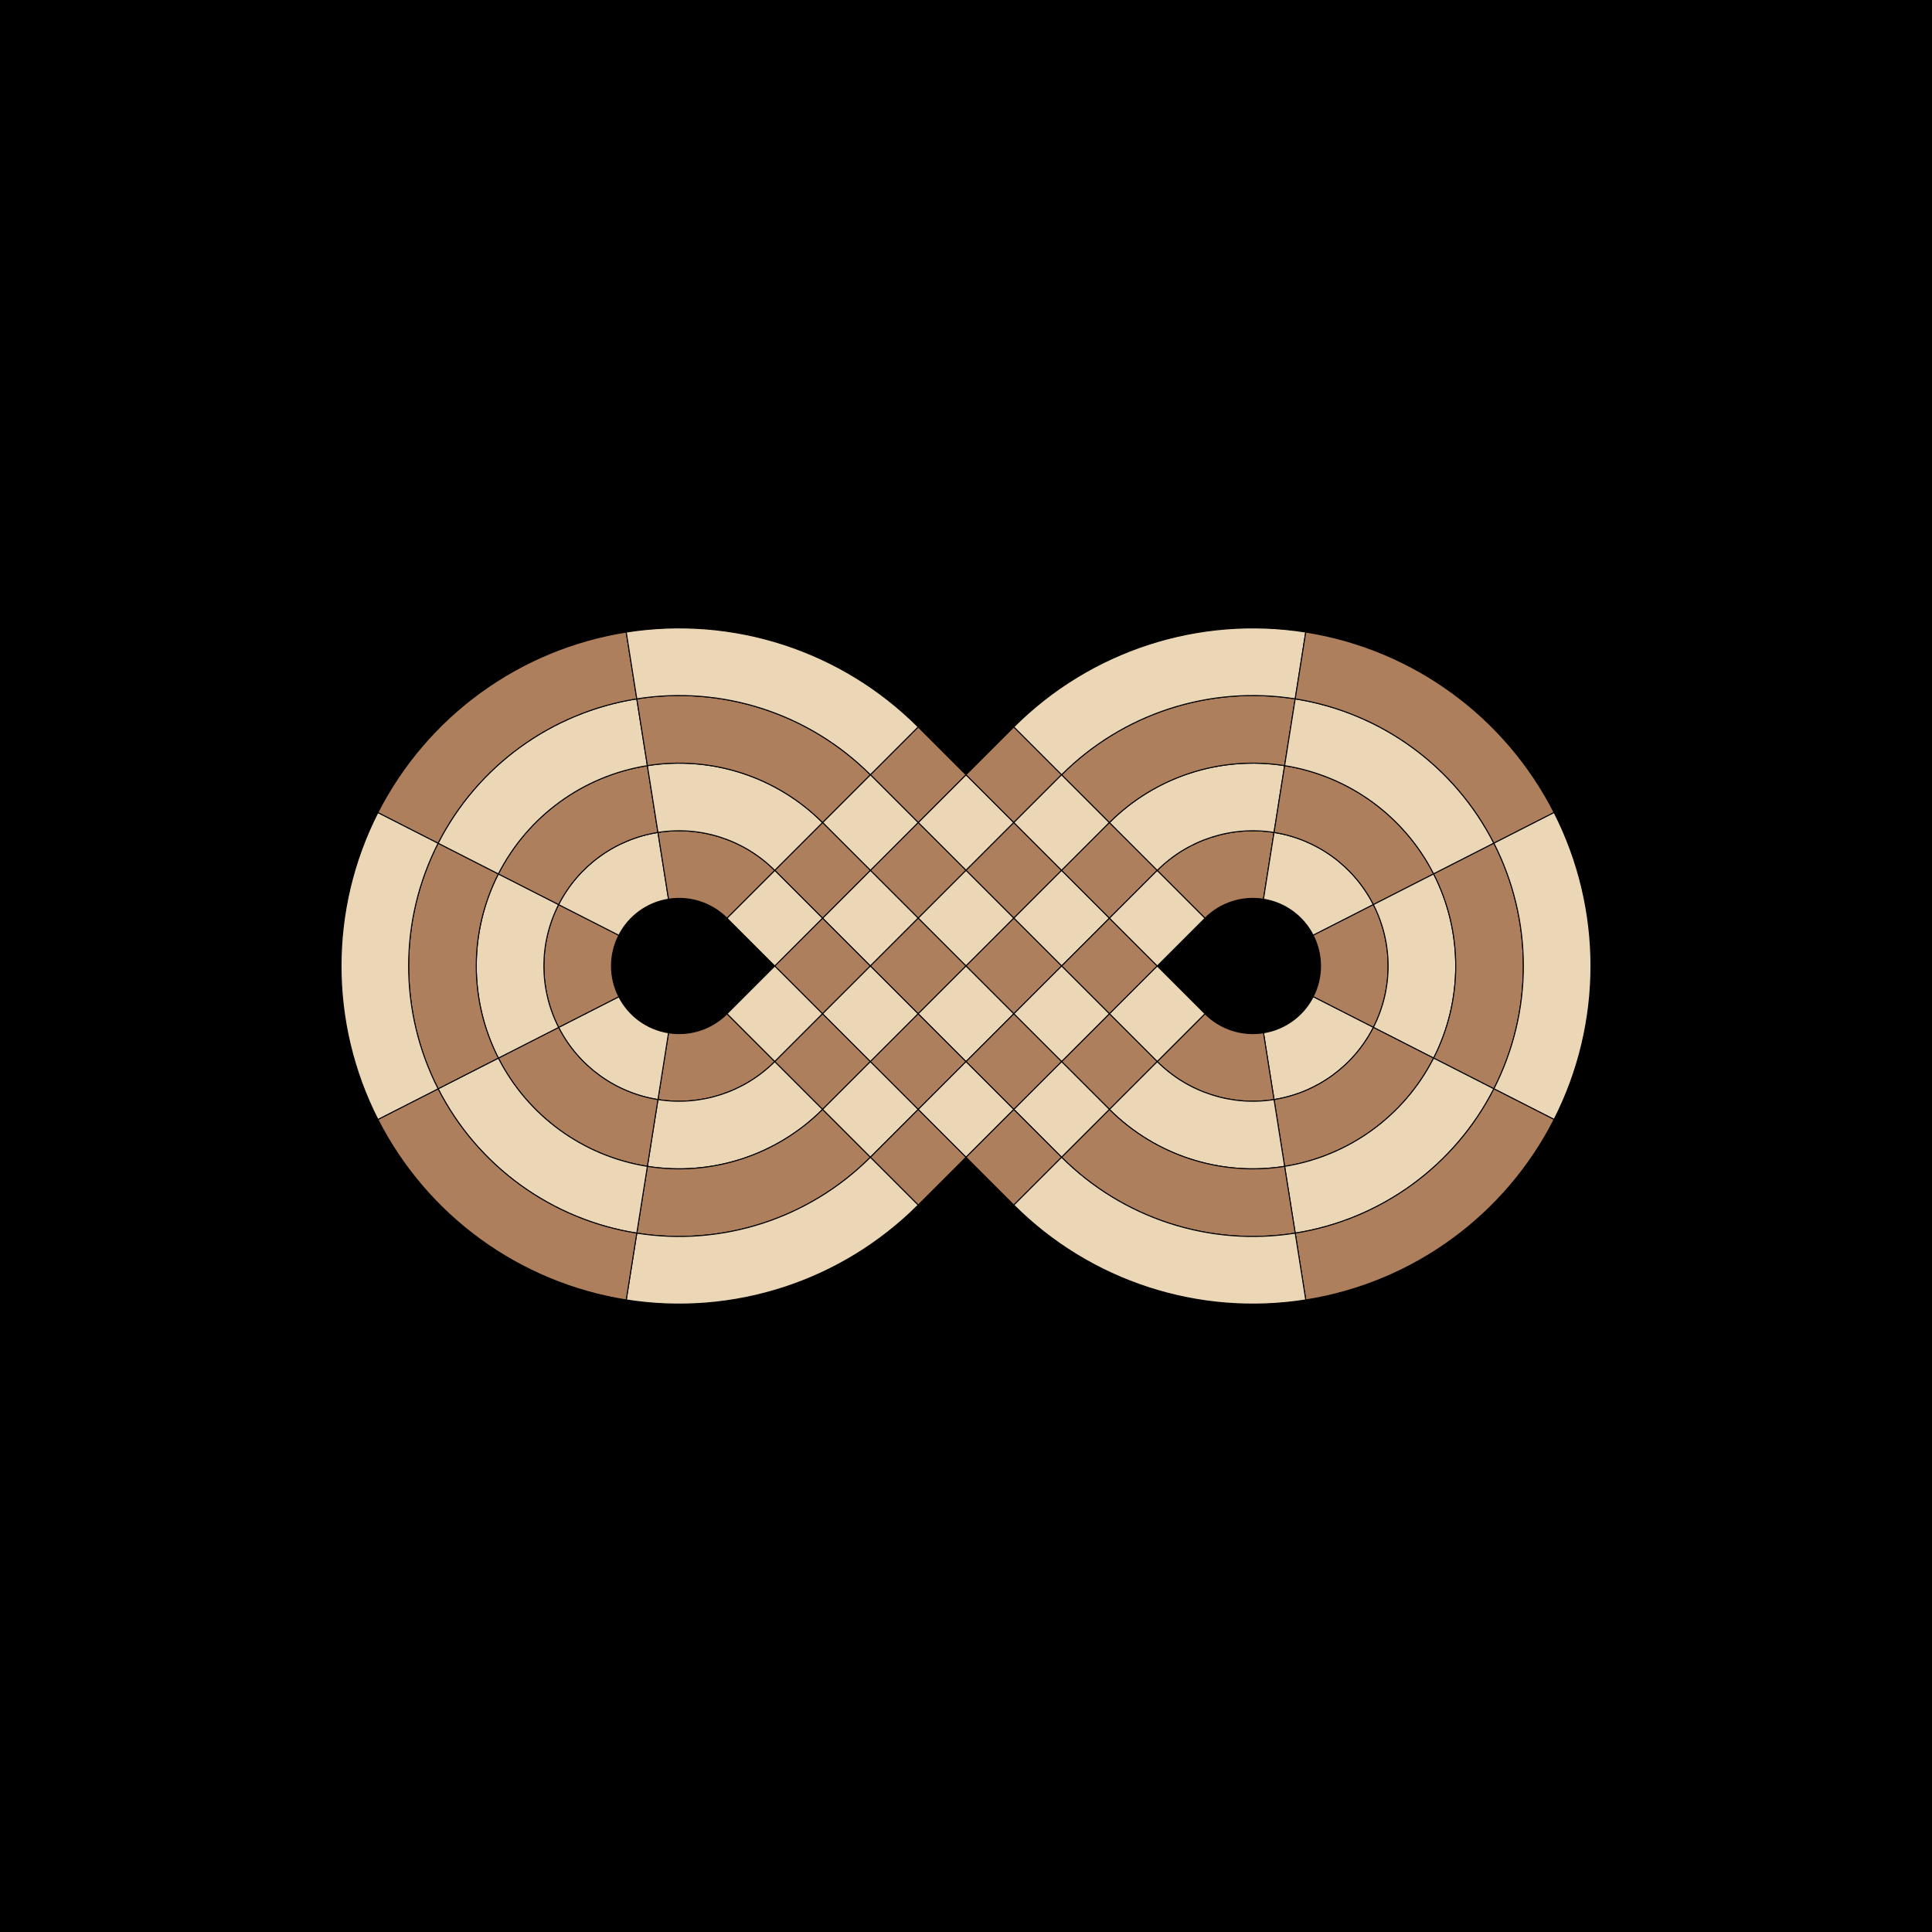
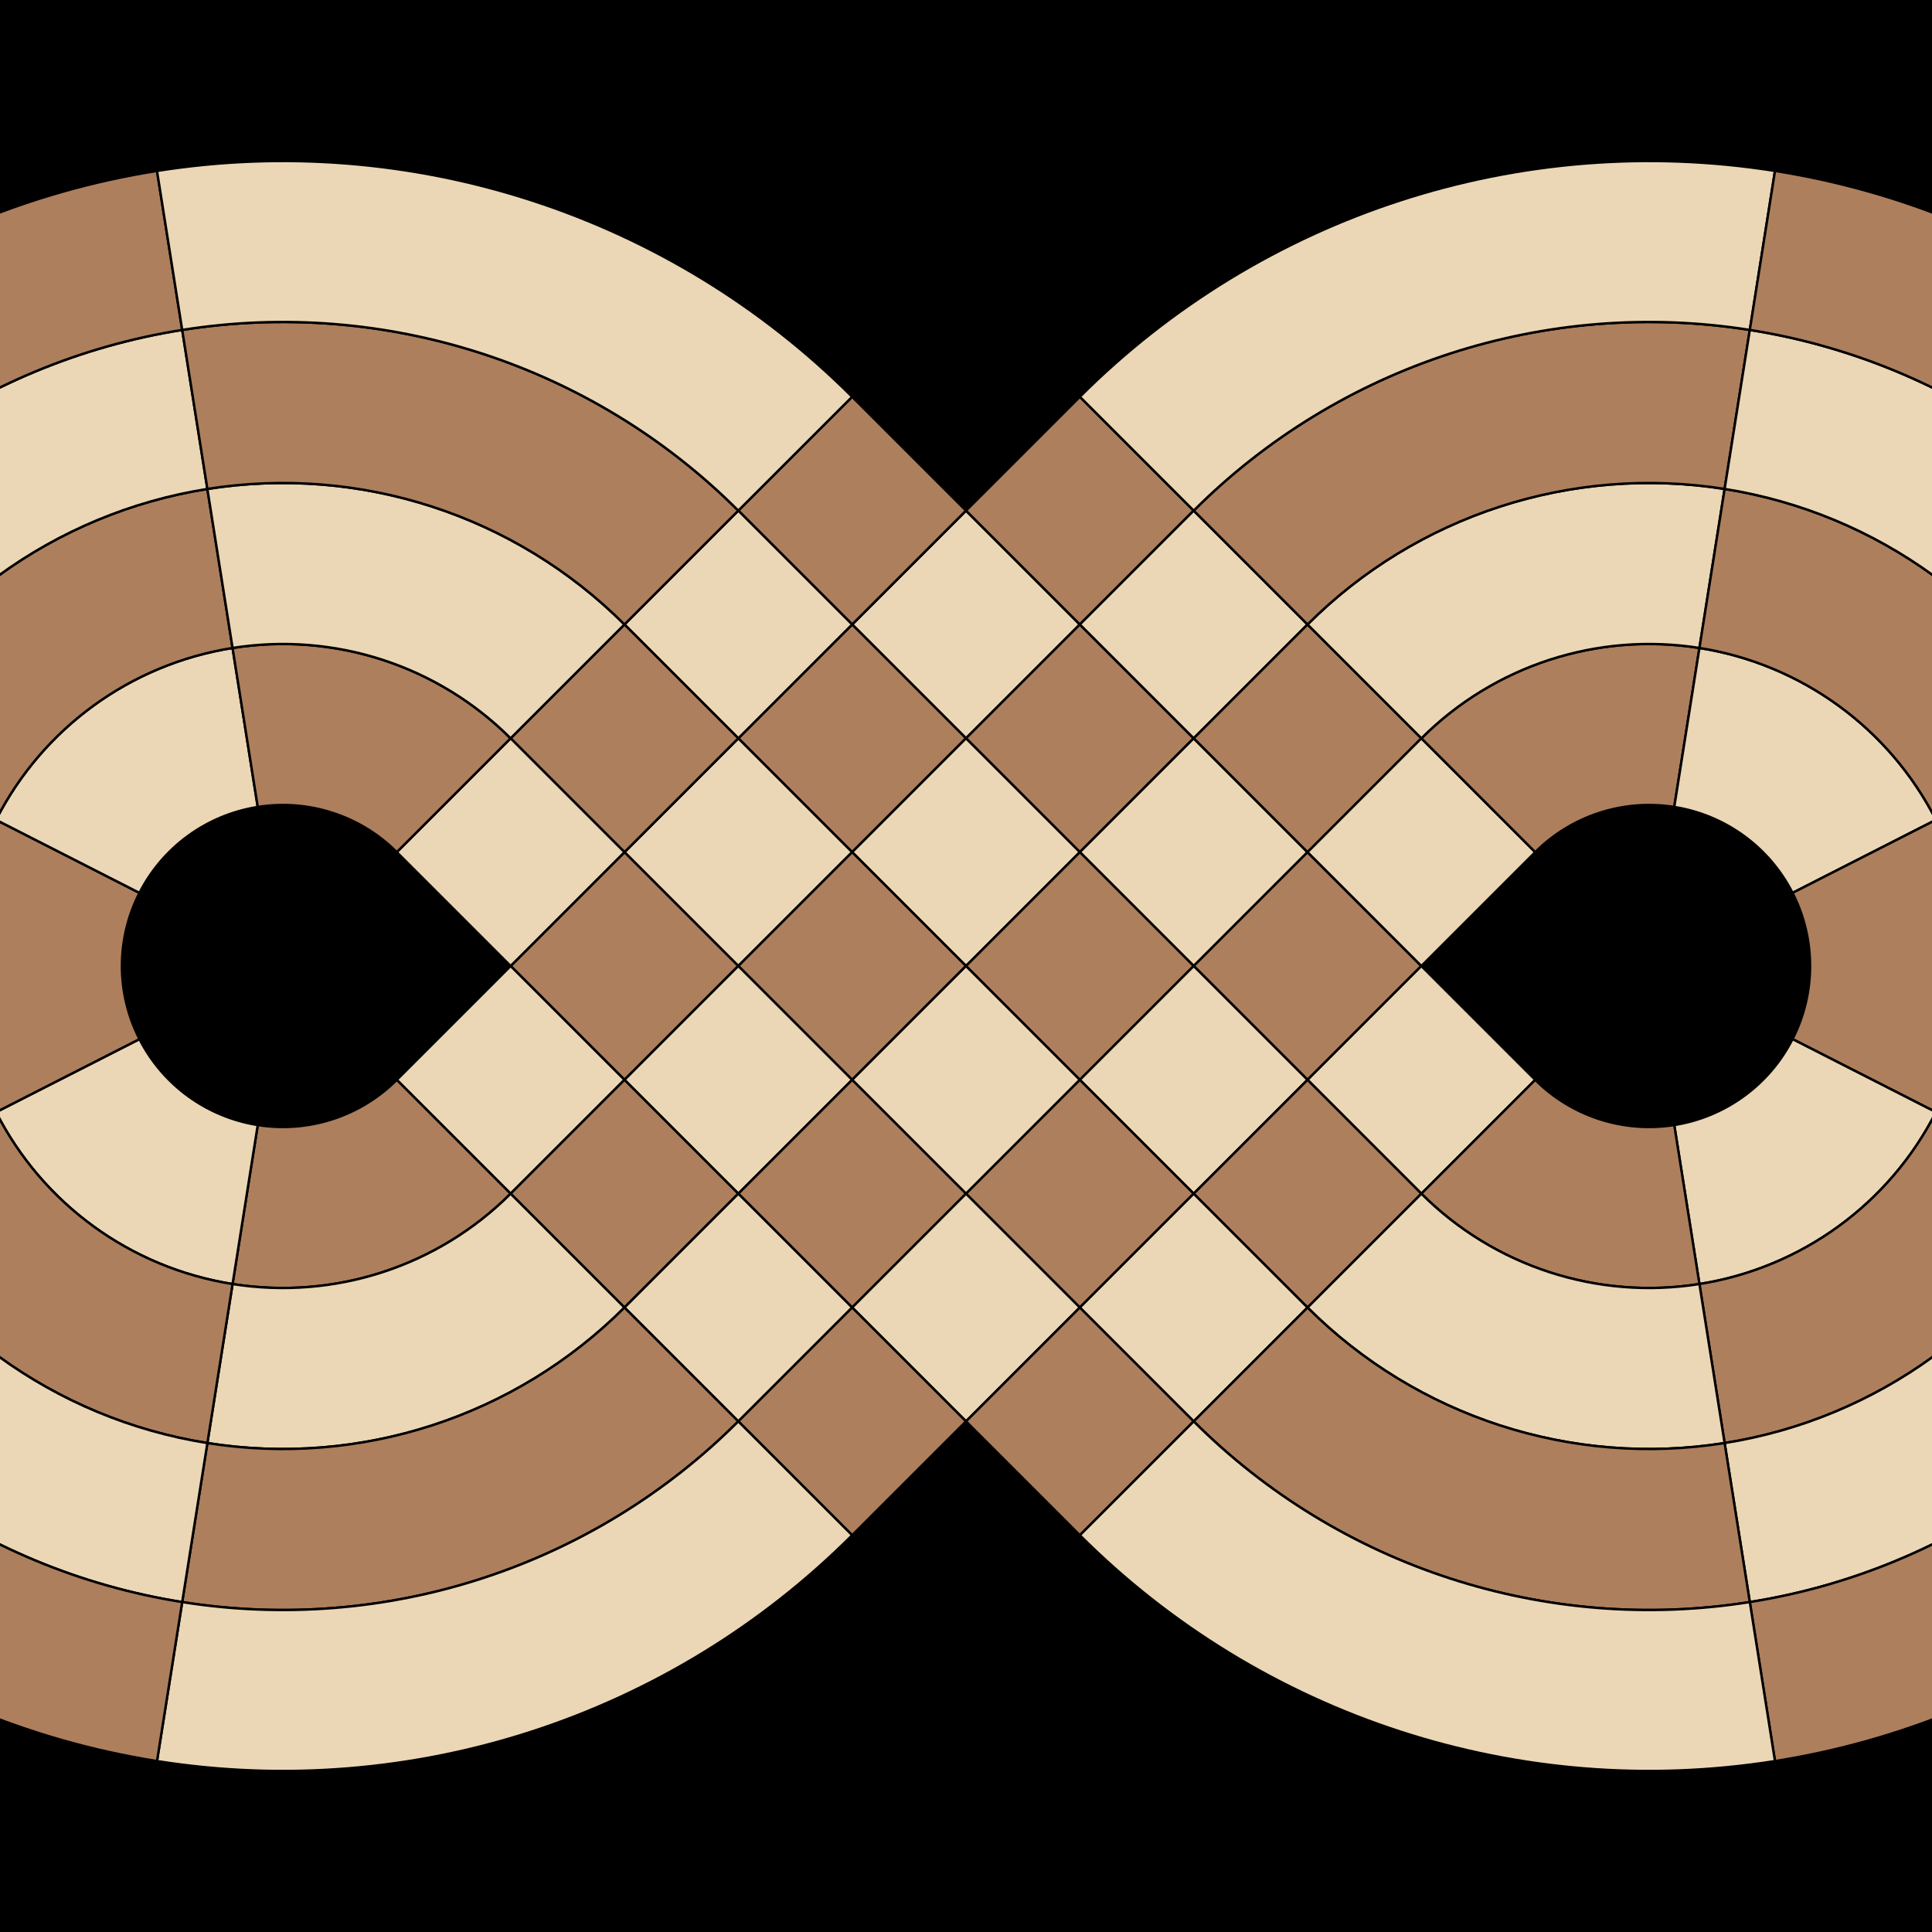
- <svg xmlns="http://www.w3.org/2000/svg" baseProfile="full" height="2000" version="1.1" viewBox="0 0 2000 2000" width="2000">
+ <svg xmlns="http://www.w3.org/2000/svg" baseProfile="full" height="1200" version="1.1" viewBox="0 0 1200 1200" width="1200">
  <defs />
  <rect fill="#000000" height="100%" width="100%" x="0" y="0" />
-   <g id="board-group" transform="translate(1000, 1000) scale(0.7) rotate(45) translate(-200, -200)">
+   <g id="board-group" transform="translate(600, 600) rotate(45) translate(-200, -200)">
    <rect fill="#ebd7b5" height="100" stroke="#000000" stroke-width="1.5" width="100" x="0" y="0" />
    <rect fill="#ad7f5d" height="100" stroke="#000000" stroke-width="1.5" width="100" x="100" y="0" />
    <rect fill="#ebd7b5" height="100" stroke="#000000" stroke-width="1.5" width="100" x="200" y="0" />
    <rect fill="#ad7f5d" height="100" stroke="#000000" stroke-width="1.5" width="100" x="300" y="0" />
    <rect fill="#ad7f5d" height="100" stroke="#000000" stroke-width="1.5" width="100" x="0" y="100" />
    <rect fill="#ebd7b5" height="100" stroke="#000000" stroke-width="1.5" width="100" x="100" y="100" />
    <rect fill="#ad7f5d" height="100" stroke="#000000" stroke-width="1.5" width="100" x="200" y="100" />
    <rect fill="#ebd7b5" height="100" stroke="#000000" stroke-width="1.5" width="100" x="300" y="100" />
    <rect fill="#ebd7b5" height="100" stroke="#000000" stroke-width="1.5" width="100" x="0" y="200" />
    <rect fill="#ad7f5d" height="100" stroke="#000000" stroke-width="1.5" width="100" x="100" y="200" />
    <rect fill="#ebd7b5" height="100" stroke="#000000" stroke-width="1.5" width="100" x="200" y="200" />
    <rect fill="#ad7f5d" height="100" stroke="#000000" stroke-width="1.5" width="100" x="300" y="200" />
    <rect fill="#ad7f5d" height="100" stroke="#000000" stroke-width="1.5" width="100" x="0" y="300" />
    <rect fill="#ebd7b5" height="100" stroke="#000000" stroke-width="1.5" width="100" x="100" y="300" />
    <rect fill="#ad7f5d" height="100" stroke="#000000" stroke-width="1.5" width="100" x="200" y="300" />
    <rect fill="#ebd7b5" height="100" stroke="#000000" stroke-width="1.5" width="100" x="300" y="300" />
    <rect fill="#ad7f5d" height="100" stroke="#000000" stroke-width="1.5" width="100" x="0" y="-100" />
    <rect fill="#ebd7b5" height="100" stroke="#000000" stroke-width="1.5" width="100" x="100" y="-100" />
    <rect fill="#ad7f5d" height="100" stroke="#000000" stroke-width="1.5" width="100" x="200" y="-100" />
    <rect fill="#ebd7b5" height="100" stroke="#000000" stroke-width="1.5" width="100" x="300" y="-100" />
    <rect fill="#ebd7b5" height="100" stroke="#000000" stroke-width="1.5" width="100" x="400" y="0" />
    <rect fill="#ad7f5d" height="100" stroke="#000000" stroke-width="1.5" width="100" x="400" y="100" />
    <rect fill="#ebd7b5" height="100" stroke="#000000" stroke-width="1.5" width="100" x="400" y="200" />
    <rect fill="#ad7f5d" height="100" stroke="#000000" stroke-width="1.5" width="100" x="400" y="300" />
    <rect fill="#ad7f5d" height="100" stroke="#000000" stroke-width="1.5" width="100" x="-100" y="0" />
    <rect fill="#ebd7b5" height="100" stroke="#000000" stroke-width="1.5" width="100" x="-100" y="100" />
    <rect fill="#ad7f5d" height="100" stroke="#000000" stroke-width="1.5" width="100" x="-100" y="200" />
    <rect fill="#ebd7b5" height="100" stroke="#000000" stroke-width="1.5" width="100" x="-100" y="300" />
    <rect fill="#ebd7b5" height="100" stroke="#000000" stroke-width="1.5" width="100" x="0" y="400" />
    <rect fill="#ad7f5d" height="100" stroke="#000000" stroke-width="1.5" width="100" x="100" y="400" />
    <rect fill="#ebd7b5" height="100" stroke="#000000" stroke-width="1.5" width="100" x="200" y="400" />
    <rect fill="#ad7f5d" height="100" stroke="#000000" stroke-width="1.5" width="100" x="300" y="400" />
    <path d="M 400.0 -100 L 300.0 -100 A 200 200 0 0 1 382.443 -261.803 L 441.221 -180.902 A 100 100 0 0 0 400.0 -100 Z" fill="#ad7f5d" stroke="#000000" stroke-width="1.5" />
    <path d="M 441.221 -180.902 L 382.443 -261.803 A 200 200 0 0 1 561.803 -290.211 L 530.902 -195.106 A 100 100 0 0 0 441.221 -180.902 Z" fill="#ebd7b5" stroke="#000000" stroke-width="1.5" />
    <path d="M 530.902 -195.106 L 561.803 -290.211 A 200 200 0 0 1 690.211 -161.803 L 595.106 -130.902 A 100 100 0 0 0 530.902 -195.106 Z" fill="#ad7f5d" stroke="#000000" stroke-width="1.5" />
    <path d="M 595.106 -130.902 L 690.211 -161.803 A 200 200 0 0 1 661.803 17.557 L 580.902 -41.221 A 100 100 0 0 0 595.106 -130.902 Z" fill="#ebd7b5" stroke="#000000" stroke-width="1.5" />
    <path d="M 580.902 -41.221 L 661.803 17.557 A 200 200 0 0 1 500 100.0 L 500 0.0 A 100 100 0 0 0 580.902 -41.221 Z" fill="#ad7f5d" stroke="#000000" stroke-width="1.5" />
    <path d="M 300.0 -100 L 200.0 -100 A 300 300 0 0 1 323.664 -342.705 L 382.443 -261.803 A 200 200 0 0 0 300.0 -100 Z" fill="#ebd7b5" stroke="#000000" stroke-width="1.5" />
    <path d="M 382.443 -261.803 L 323.664 -342.705 A 300 300 0 0 1 592.705 -385.317 L 561.803 -290.211 A 200 200 0 0 0 382.443 -261.803 Z" fill="#ad7f5d" stroke="#000000" stroke-width="1.5" />
    <path d="M 561.803 -290.211 L 592.705 -385.317 A 300 300 0 0 1 785.317 -192.705 L 690.211 -161.803 A 200 200 0 0 0 561.803 -290.211 Z" fill="#ebd7b5" stroke="#000000" stroke-width="1.5" />
    <path d="M 690.211 -161.803 L 785.317 -192.705 A 300 300 0 0 1 742.705 76.336 L 661.803 17.557 A 200 200 0 0 0 690.211 -161.803 Z" fill="#ad7f5d" stroke="#000000" stroke-width="1.5" />
    <path d="M 661.803 17.557 L 742.705 76.336 A 300 300 0 0 1 500 200.0 L 500 100.0 A 200 200 0 0 0 661.803 17.557 Z" fill="#ebd7b5" stroke="#000000" stroke-width="1.5" />
    <path d="M 200.0 -100 L 100.0 -100 A 400 400 0 0 1 264.886 -423.607 L 323.664 -342.705 A 300 300 0 0 0 200.0 -100 Z" fill="#ad7f5d" stroke="#000000" stroke-width="1.5" />
    <path d="M 323.664 -342.705 L 264.886 -423.607 A 400 400 0 0 1 623.607 -480.423 L 592.705 -385.317 A 300 300 0 0 0 323.664 -342.705 Z" fill="#ebd7b5" stroke="#000000" stroke-width="1.5" />
    <path d="M 592.705 -385.317 L 623.607 -480.423 A 400 400 0 0 1 880.423 -223.607 L 785.317 -192.705 A 300 300 0 0 0 592.705 -385.317 Z" fill="#ad7f5d" stroke="#000000" stroke-width="1.5" />
    <path d="M 785.317 -192.705 L 880.423 -223.607 A 400 400 0 0 1 823.607 135.114 L 742.705 76.336 A 300 300 0 0 0 785.317 -192.705 Z" fill="#ebd7b5" stroke="#000000" stroke-width="1.5" />
    <path d="M 742.705 76.336 L 823.607 135.114 A 400 400 0 0 1 500 300.0 L 500 200.0 A 300 300 0 0 0 742.705 76.336 Z" fill="#ad7f5d" stroke="#000000" stroke-width="1.5" />
    <path d="M 100.0 -100 L 0.0 -100 A 500 500 0 0 1 206.107 -504.508 L 264.886 -423.607 A 400 400 0 0 0 100.0 -100 Z" fill="#ebd7b5" stroke="#000000" stroke-width="1.5" />
    <path d="M 264.886 -423.607 L 206.107 -504.508 A 500 500 0 0 1 654.508 -575.528 L 623.607 -480.423 A 400 400 0 0 0 264.886 -423.607 Z" fill="#ad7f5d" stroke="#000000" stroke-width="1.5" />
    <path d="M 623.607 -480.423 L 654.508 -575.528 A 500 500 0 0 1 975.528 -254.508 L 880.423 -223.607 A 400 400 0 0 0 623.607 -480.423 Z" fill="#ebd7b5" stroke="#000000" stroke-width="1.5" />
    <path d="M 880.423 -223.607 L 975.528 -254.508 A 500 500 0 0 1 904.508 193.893 L 823.607 135.114 A 400 400 0 0 0 880.423 -223.607 Z" fill="#ad7f5d" stroke="#000000" stroke-width="1.5" />
    <path d="M 823.607 135.114 L 904.508 193.893 A 500 500 0 0 1 500 400.0 L 500 300.0 A 400 400 0 0 0 823.607 135.114 Z" fill="#ebd7b5" stroke="#000000" stroke-width="1.5" />
    <path d="M 0.0 500.0 L 100.0 500.0 A 200 200 0 0 1 17.557 661.803 L -41.221 580.902 A 100 100 0 0 0 0.0 500.0 Z" fill="#ad7f5d" stroke="#000000" stroke-width="1.5" />
    <path d="M -41.221 580.902 L 17.557 661.803 A 200 200 0 0 1 -161.803 690.211 L -130.902 595.106 A 100 100 0 0 0 -41.221 580.902 Z" fill="#ebd7b5" stroke="#000000" stroke-width="1.5" />
    <path d="M -130.902 595.106 L -161.803 690.211 A 200 200 0 0 1 -290.211 561.803 L -195.106 530.902 A 100 100 0 0 0 -130.902 595.106 Z" fill="#ad7f5d" stroke="#000000" stroke-width="1.5" />
    <path d="M -195.106 530.902 L -290.211 561.803 A 200 200 0 0 1 -261.803 382.443 L -180.902 441.221 A 100 100 0 0 0 -195.106 530.902 Z" fill="#ebd7b5" stroke="#000000" stroke-width="1.5" />
    <path d="M -180.902 441.221 L -261.803 382.443 A 200 200 0 0 1 -100 300.0 L -100 400.0 A 100 100 0 0 0 -180.902 441.221 Z" fill="#ad7f5d" stroke="#000000" stroke-width="1.5" />
    <path d="M 100.0 500.0 L 200.0 500.0 A 300 300 0 0 1 76.336 742.705 L 17.557 661.803 A 200 200 0 0 0 100.0 500.0 Z" fill="#ebd7b5" stroke="#000000" stroke-width="1.5" />
    <path d="M 17.557 661.803 L 76.336 742.705 A 300 300 0 0 1 -192.705 785.317 L -161.803 690.211 A 200 200 0 0 0 17.557 661.803 Z" fill="#ad7f5d" stroke="#000000" stroke-width="1.5" />
    <path d="M -161.803 690.211 L -192.705 785.317 A 300 300 0 0 1 -385.317 592.705 L -290.211 561.803 A 200 200 0 0 0 -161.803 690.211 Z" fill="#ebd7b5" stroke="#000000" stroke-width="1.5" />
    <path d="M -290.211 561.803 L -385.317 592.705 A 300 300 0 0 1 -342.705 323.664 L -261.803 382.443 A 200 200 0 0 0 -290.211 561.803 Z" fill="#ad7f5d" stroke="#000000" stroke-width="1.5" />
    <path d="M -261.803 382.443 L -342.705 323.664 A 300 300 0 0 1 -100 200.0 L -100 300.0 A 200 200 0 0 0 -261.803 382.443 Z" fill="#ebd7b5" stroke="#000000" stroke-width="1.5" />
    <path d="M 200.0 500.0 L 300.0 500.0 A 400 400 0 0 1 135.114 823.607 L 76.336 742.705 A 300 300 0 0 0 200.0 500.0 Z" fill="#ad7f5d" stroke="#000000" stroke-width="1.5" />
    <path d="M 76.336 742.705 L 135.114 823.607 A 400 400 0 0 1 -223.607 880.423 L -192.705 785.317 A 300 300 0 0 0 76.336 742.705 Z" fill="#ebd7b5" stroke="#000000" stroke-width="1.5" />
    <path d="M -192.705 785.317 L -223.607 880.423 A 400 400 0 0 1 -480.423 623.607 L -385.317 592.705 A 300 300 0 0 0 -192.705 785.317 Z" fill="#ad7f5d" stroke="#000000" stroke-width="1.5" />
    <path d="M -385.317 592.705 L -480.423 623.607 A 400 400 0 0 1 -423.607 264.886 L -342.705 323.664 A 300 300 0 0 0 -385.317 592.705 Z" fill="#ebd7b5" stroke="#000000" stroke-width="1.5" />
    <path d="M -342.705 323.664 L -423.607 264.886 A 400 400 0 0 1 -100 100.0 L -100 200.0 A 300 300 0 0 0 -342.705 323.664 Z" fill="#ad7f5d" stroke="#000000" stroke-width="1.5" />
    <path d="M 300.0 500.0 L 400.0 500.0 A 500 500 0 0 1 193.893 904.508 L 135.114 823.607 A 400 400 0 0 0 300.0 500.0 Z" fill="#ebd7b5" stroke="#000000" stroke-width="1.5" />
    <path d="M 135.114 823.607 L 193.893 904.508 A 500 500 0 0 1 -254.508 975.528 L -223.607 880.423 A 400 400 0 0 0 135.114 823.607 Z" fill="#ad7f5d" stroke="#000000" stroke-width="1.5" />
    <path d="M -223.607 880.423 L -254.508 975.528 A 500 500 0 0 1 -575.528 654.508 L -480.423 623.607 A 400 400 0 0 0 -223.607 880.423 Z" fill="#ebd7b5" stroke="#000000" stroke-width="1.5" />
    <path d="M -480.423 623.607 L -575.528 654.508 A 500 500 0 0 1 -504.508 206.107 L -423.607 264.886 A 400 400 0 0 0 -480.423 623.607 Z" fill="#ad7f5d" stroke="#000000" stroke-width="1.5" />
    <path d="M -423.607 264.886 L -504.508 206.107 A 500 500 0 0 1 -100 0.0 L -100 100.0 A 400 400 0 0 0 -423.607 264.886 Z" fill="#ebd7b5" stroke="#000000" stroke-width="1.5" />
  </g>
</svg>
